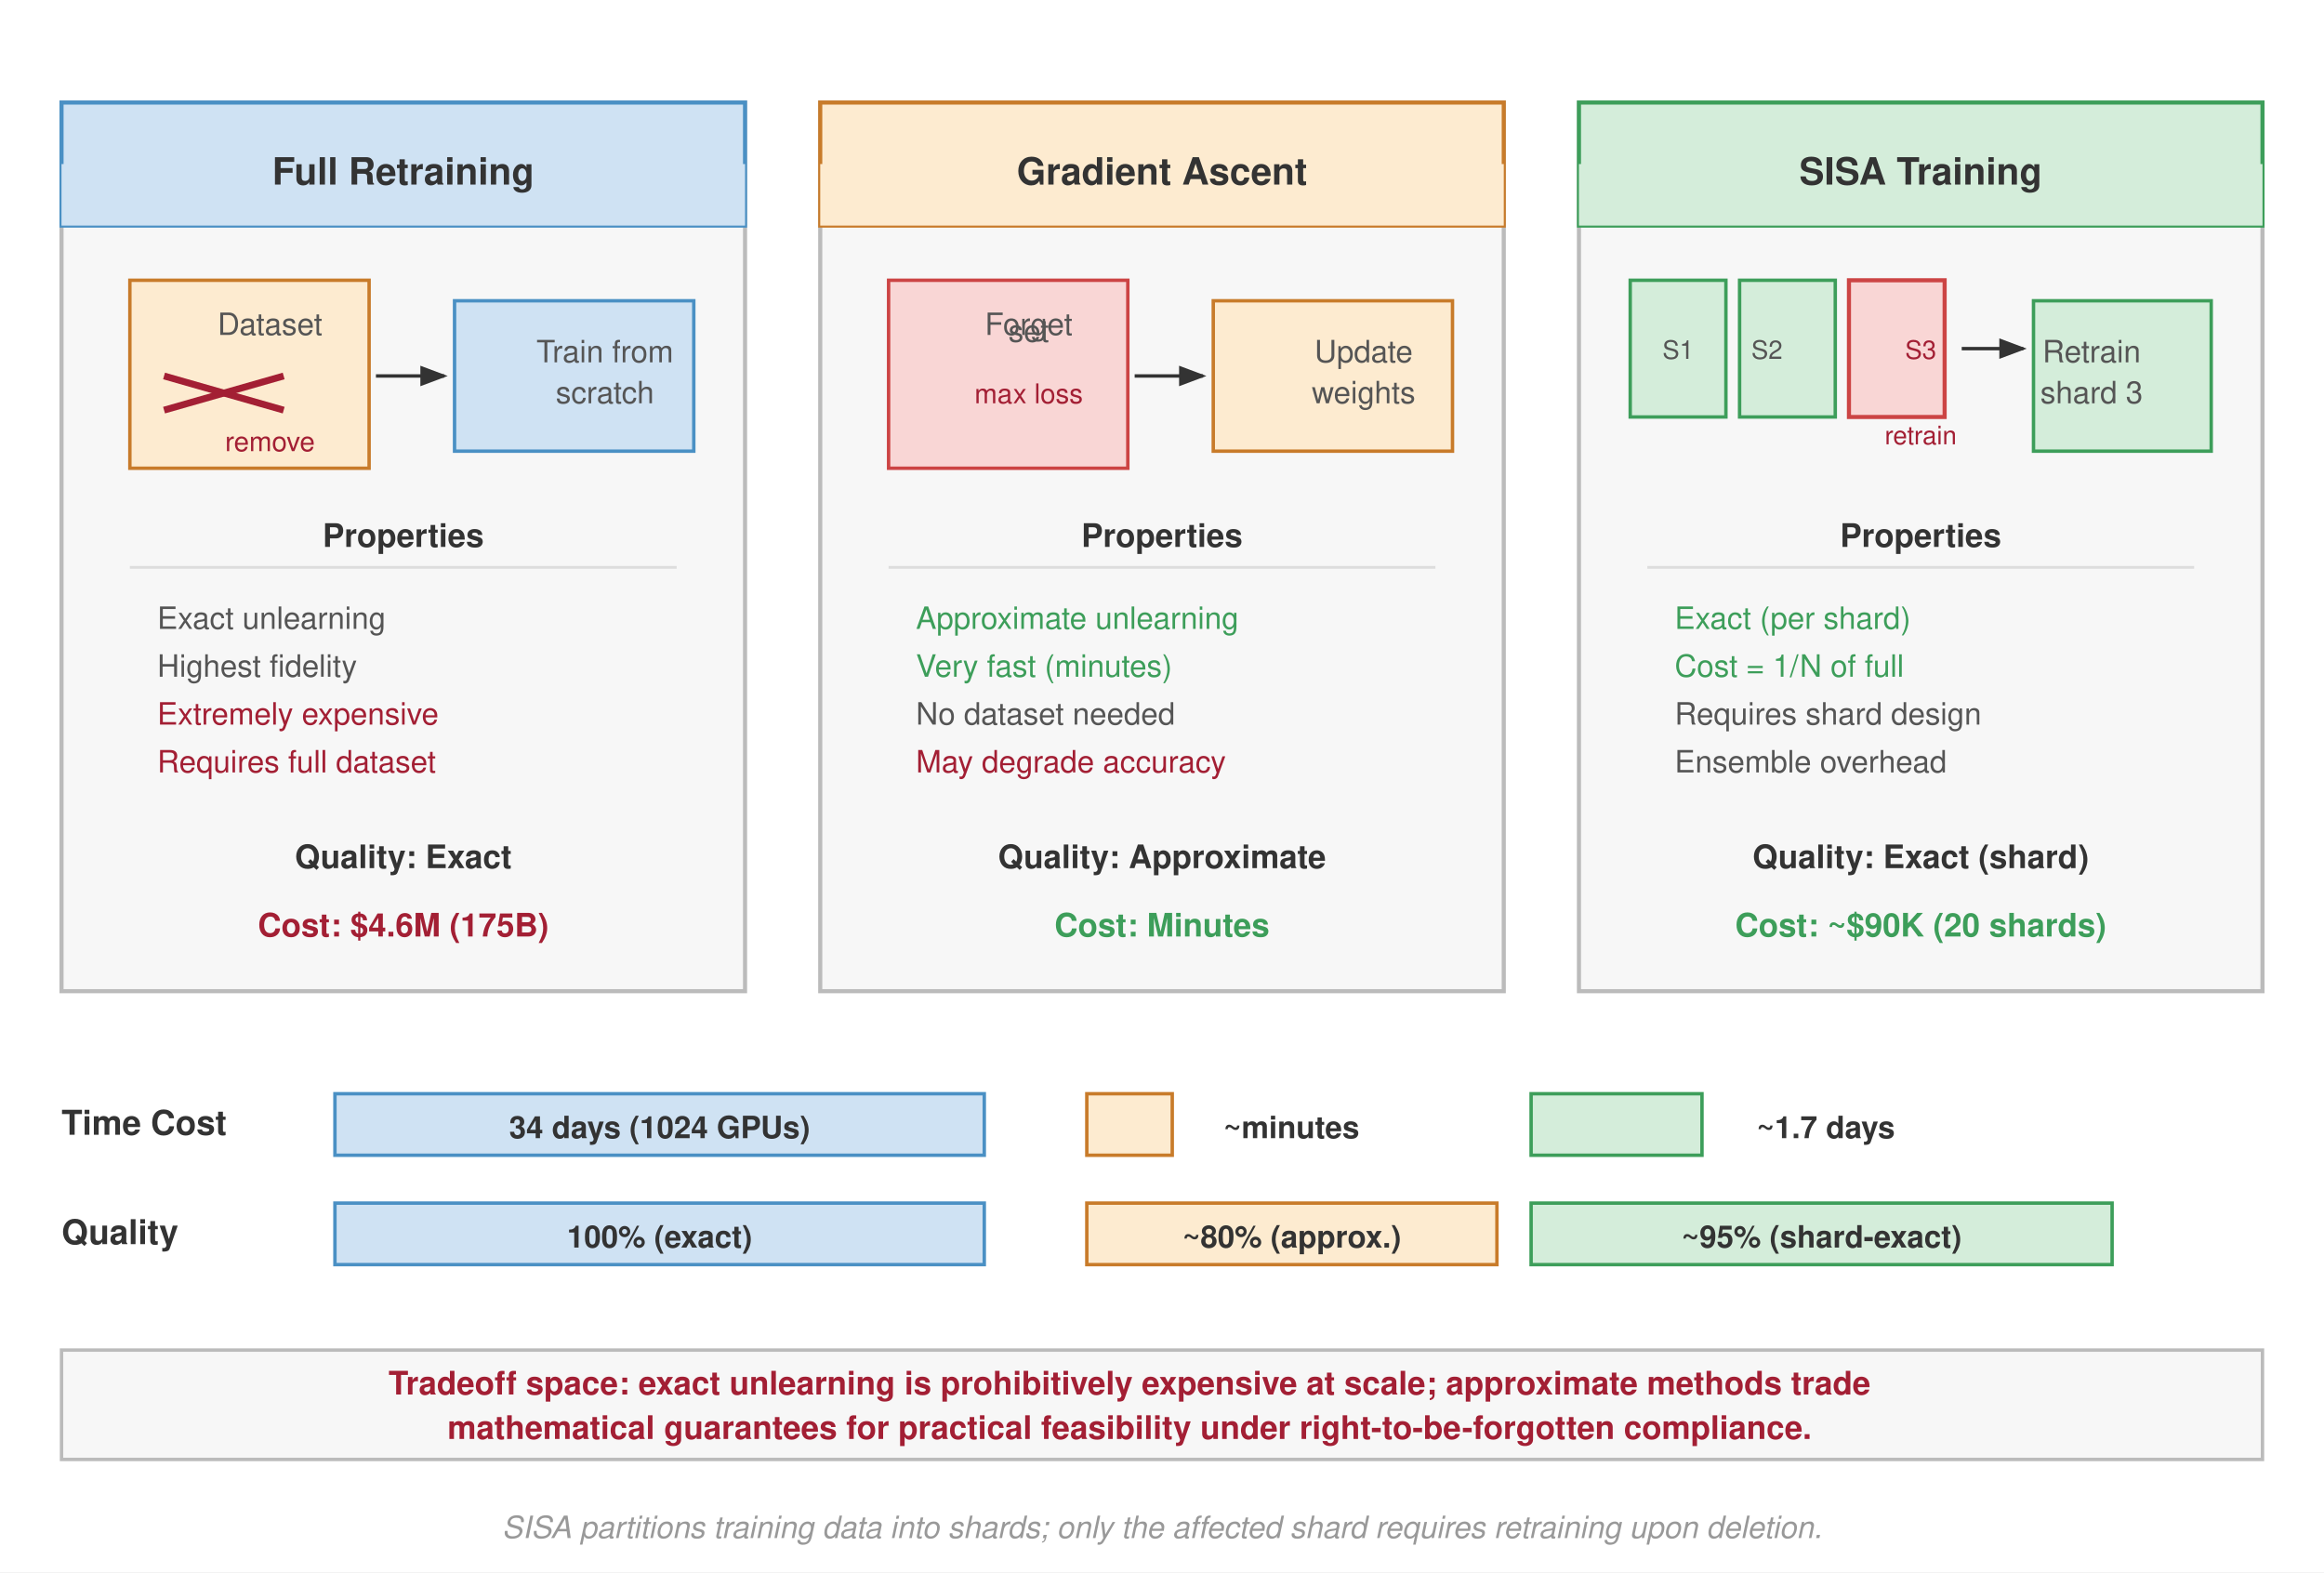
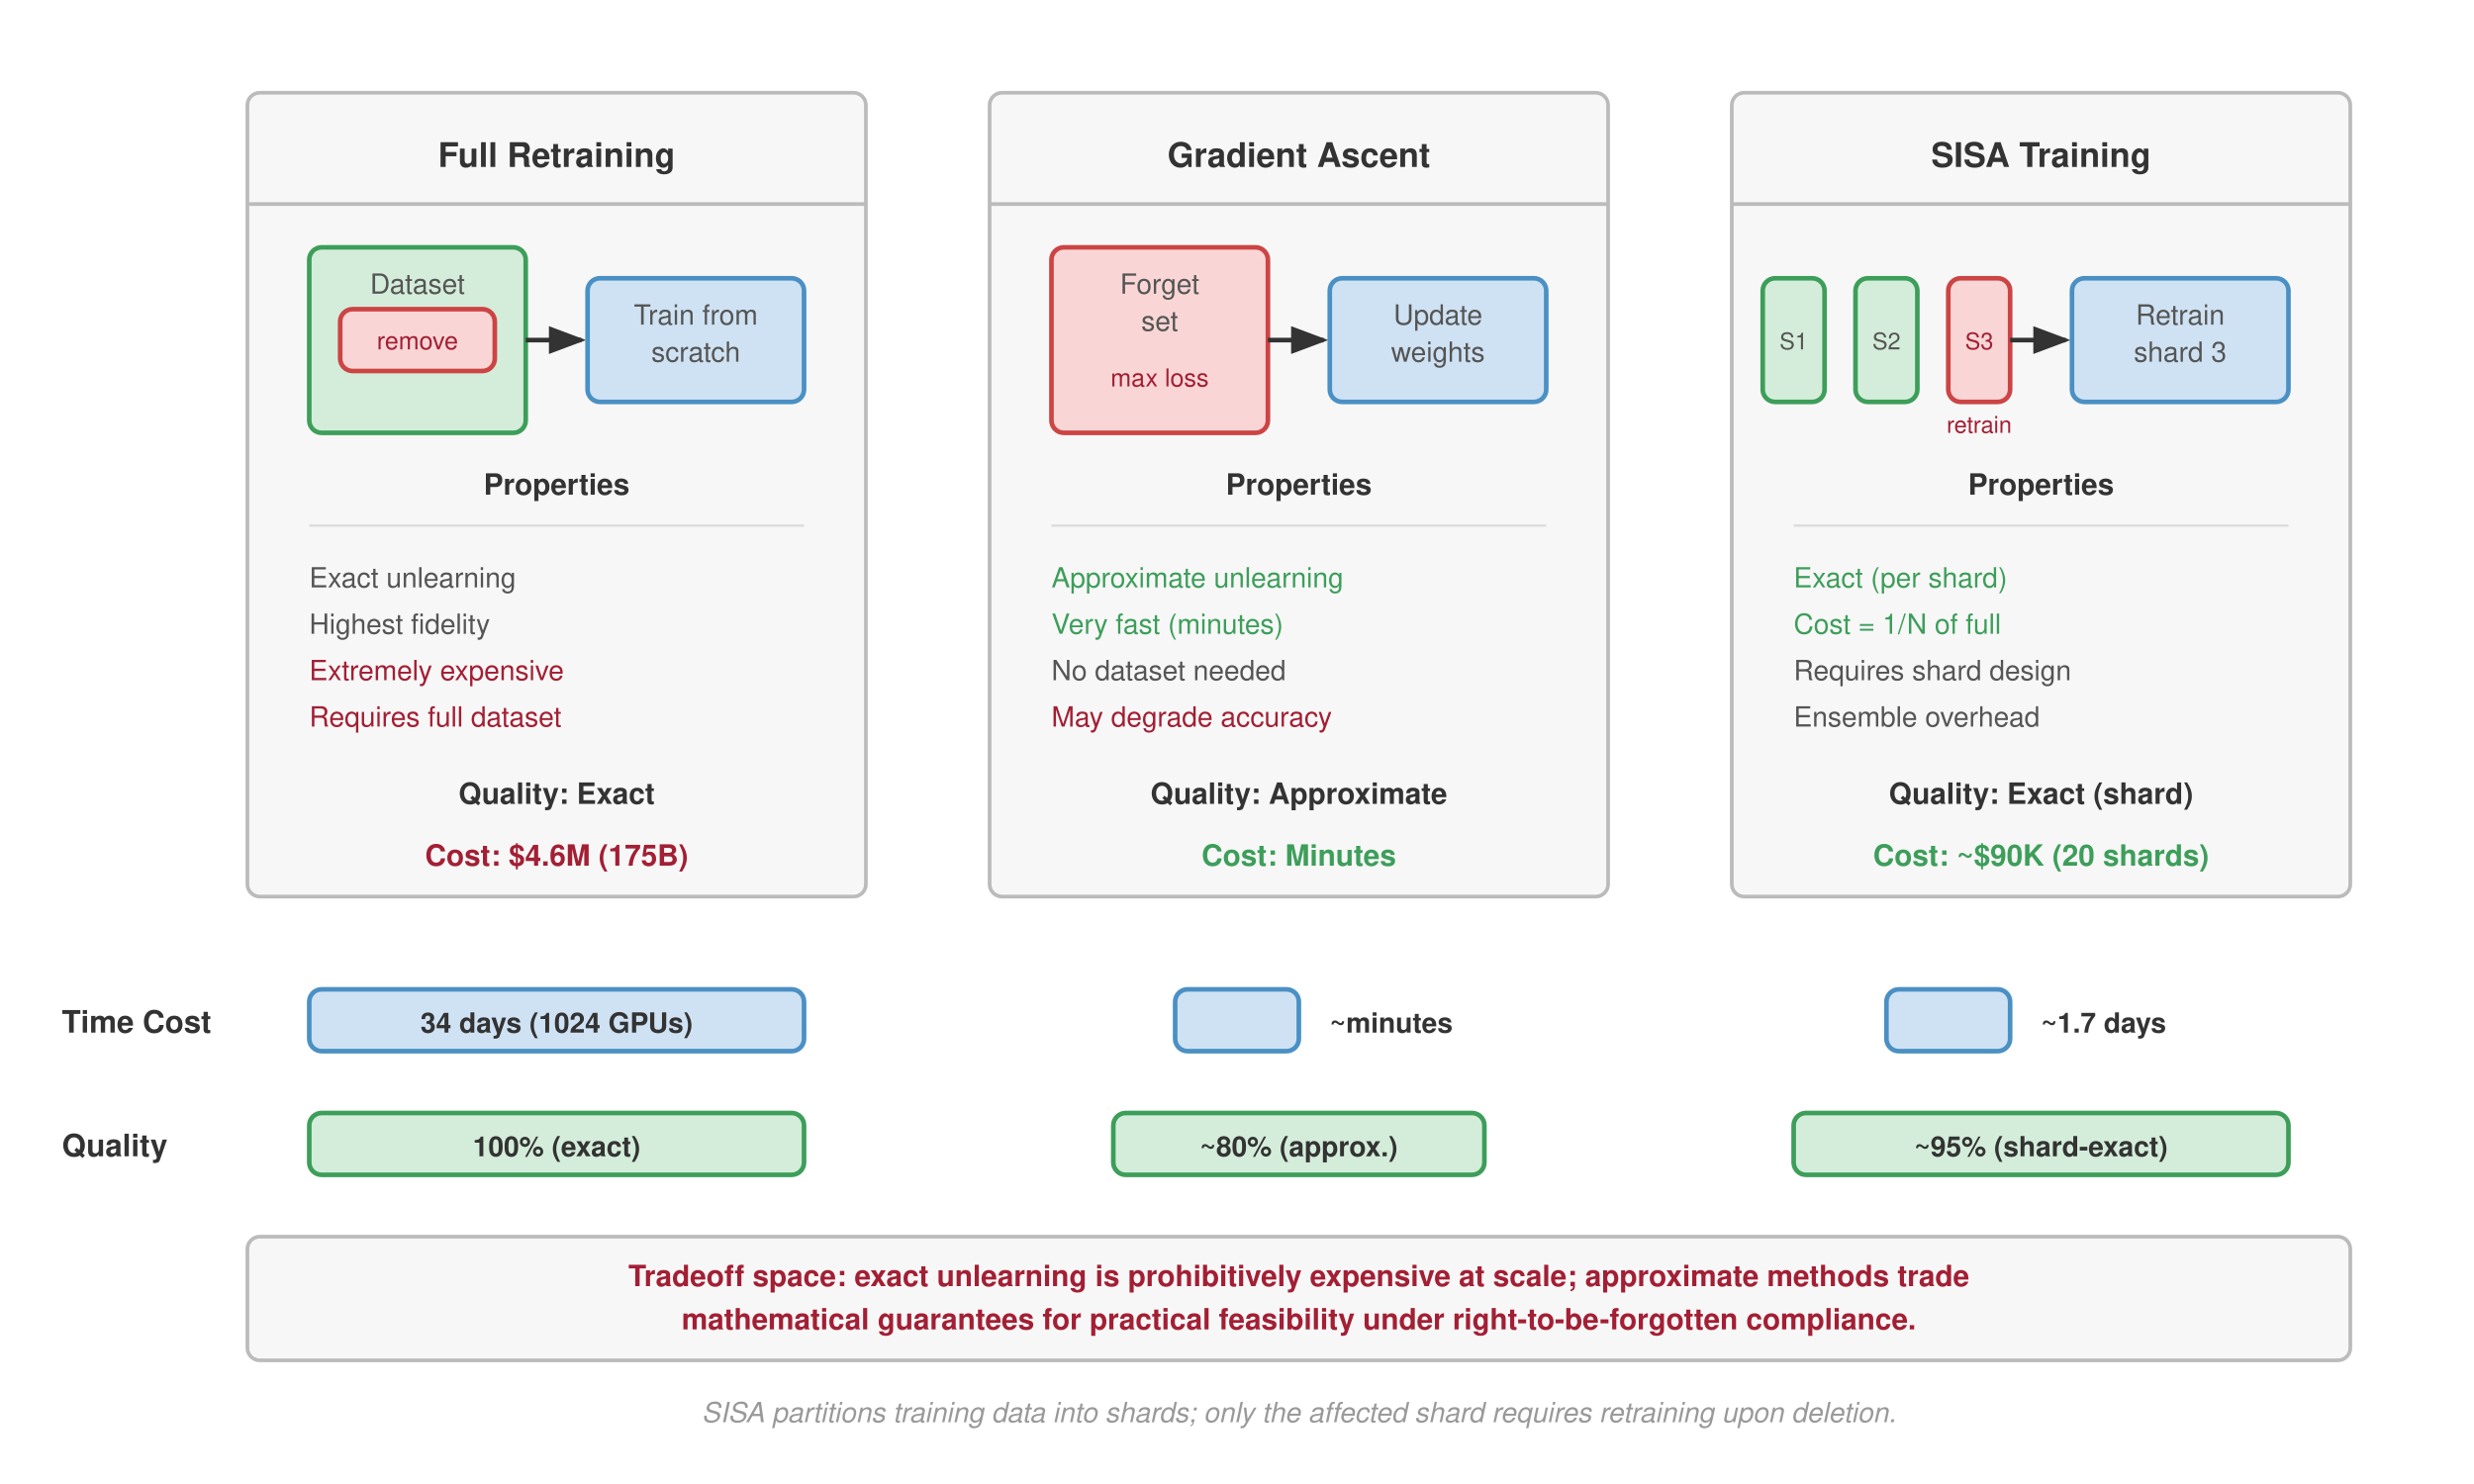
- <svg xmlns="http://www.w3.org/2000/svg" viewBox="0 0 680 460" font-family="Helvetica Neue, Helvetica, Arial, sans-serif">
+ <svg xmlns="http://www.w3.org/2000/svg" viewBox="0 0 800 480" font-family="Helvetica Neue, Helvetica, Arial, sans-serif">
  <defs>
    <marker id="arrow" markerWidth="8" markerHeight="6" refX="7" refY="3" orient="auto">
      <path d="M0,0 L8,3 L0,6 Z" fill="#333" />
    </marker>
  </defs>
-   <rect width="680" height="460" fill="#fff" />
-   <g transform="translate(18, 30)">
-     <rect x="0" y="0" width="200" height="260" fill="#f7f7f7" stroke="#bbb" stroke-width="1.2" />
-     <rect x="0" y="0" width="200" height="36" fill="#cfe2f3" stroke="#4a90c4" stroke-width="1.2" />
-     <rect x="0" y="18" width="200" height="18" fill="#cfe2f3" stroke="none" />
+   <rect width="800" height="480" fill="#fff" />
+   <g transform="translate(80, 30)">
+     <rect x="0" y="0" width="200" height="260" rx="4" fill="#f7f7f7" stroke="#bbb" stroke-width="1.2" />
+     <line x1="0" y1="36" x2="200" y2="36" stroke="#bbb" stroke-width="1.2" />
    <text x="100" y="24" font-size="11" font-weight="700" fill="#333" text-anchor="middle">Full Retraining</text>
-     <rect x="20" y="52" width="70" height="55" fill="#fdebd0" stroke="#c87b2a" stroke-width="1" />
-     <text x="61" y="68" font-size="9" fill="#555" text-anchor="middle">Dataset</text>
-     <line x1="30" y1="80" x2="65" y2="90" stroke="#a31f34" stroke-width="2" />
-     <line x1="30" y1="90" x2="65" y2="80" stroke="#a31f34" stroke-width="2" />
-     <text x="61" y="102" font-size="8" fill="#a31f34" text-anchor="middle">remove</text>
-     <line x1="92" y1="80" x2="112" y2="80" stroke="#333" stroke-width="1" marker-end="url(#arrow)" />
-     <rect x="115" y="58" width="70" height="44" fill="#cfe2f3" stroke="#4a90c4" stroke-width="1" />
-     <text x="159" y="76" font-size="9" fill="#555" text-anchor="middle">Train from</text>
-     <text x="159" y="88" font-size="9" fill="#555" text-anchor="middle">scratch</text>
+     <rect x="20" y="50" width="70" height="60" rx="4" fill="#d4edda" stroke="#3d9e5a" stroke-width="1.5" />
+     <text x="55" y="65" font-size="9" fill="#555" text-anchor="middle">Dataset</text>
+     <rect x="30" y="70" width="50" height="20" rx="4" fill="#f9d6d5" stroke="#c44" stroke-width="1.5" />
+     <text x="55" y="83" font-size="8" fill="#a31f34" text-anchor="middle">remove</text>
+     <line x1="90" y1="80" x2="108" y2="80" stroke="#333" stroke-width="1.5" marker-end="url(#arrow)" />
+     <rect x="110" y="60" width="70" height="40" rx="4" fill="#cfe2f3" stroke="#4a90c4" stroke-width="1.5" />
+     <text x="145" y="75" font-size="9" fill="#555" text-anchor="middle">Train from</text>
+     <text x="145" y="87" font-size="9" fill="#555" text-anchor="middle">scratch</text>
    <text x="100" y="130" font-size="9.5" font-weight="600" fill="#333" text-anchor="middle">Properties</text>
-     <line x1="20" y1="136" x2="180" y2="136" stroke="#ddd" stroke-width="0.8" />
-     <text x="28" y="154" font-size="9" fill="#555">Exact unlearning</text>
-     <text x="28" y="168" font-size="9" fill="#555">Highest fidelity</text>
-     <text x="28" y="182" font-size="9" fill="#a31f34">Extremely expensive</text>
-     <text x="28" y="196" font-size="9" fill="#a31f34">Requires full dataset</text>
-     <text x="100" y="224" font-size="9.5" font-weight="600" fill="#333" text-anchor="middle">Quality: Exact</text>
-     <text x="100" y="244" font-size="9.5" font-weight="600" fill="#a31f34" text-anchor="middle">Cost: $4.6M (175B)</text>
+     <line x1="20" y1="140" x2="180" y2="140" stroke="#ddd" stroke-width="0.8" />
+     <text x="20" y="160" font-size="9" fill="#555">Exact unlearning</text>
+     <text x="20" y="175" font-size="9" fill="#555">Highest fidelity</text>
+     <text x="20" y="190" font-size="9" fill="#a31f34">Extremely expensive</text>
+     <text x="20" y="205" font-size="9" fill="#a31f34">Requires full dataset</text>
+     <text x="100" y="230" font-size="9.5" font-weight="600" fill="#333" text-anchor="middle">Quality: Exact</text>
+     <text x="100" y="250" font-size="9.5" font-weight="600" fill="#a31f34" text-anchor="middle">Cost: $4.6M (175B)</text>
  </g>
-   <g transform="translate(240, 30)">
-     <rect x="0" y="0" width="200" height="260" fill="#f7f7f7" stroke="#bbb" stroke-width="1.2" />
-     <rect x="0" y="0" width="200" height="36" fill="#fdebd0" stroke="#c87b2a" stroke-width="1.2" />
-     <rect x="0" y="18" width="200" height="18" fill="#fdebd0" stroke="none" />
+   <g transform="translate(320, 30)">
+     <rect x="0" y="0" width="200" height="260" rx="4" fill="#f7f7f7" stroke="#bbb" stroke-width="1.2" />
+     <line x1="0" y1="36" x2="200" y2="36" stroke="#bbb" stroke-width="1.2" />
    <text x="100" y="24" font-size="11" font-weight="700" fill="#333" text-anchor="middle">Gradient Ascent</text>
-     <rect x="20" y="52" width="70" height="55" fill="#f9d6d5" stroke="#c44" stroke-width="1" />
-     <text x="61" y="68" font-size="9" fill="#555" text-anchor="middle">Forget</text>
-     <text x="61" y="70.0" font-size="9" fill="#555" text-anchor="middle">set</text>
-     <text x="61" y="88.0" font-size="8" fill="#a31f34" text-anchor="middle">max loss</text>
-     <line x1="92" y1="80" x2="112" y2="80" stroke="#333" stroke-width="1" marker-end="url(#arrow)" />
-     <rect x="115" y="58" width="70" height="44" fill="#fdebd0" stroke="#c87b2a" stroke-width="1" />
-     <text x="159" y="76" font-size="9" fill="#555" text-anchor="middle">Update</text>
-     <text x="159" y="88" font-size="9" fill="#555" text-anchor="middle">weights</text>
+     <rect x="20" y="50" width="70" height="60" rx="4" fill="#f9d6d5" stroke="#c44" stroke-width="1.5" />
+     <text x="55" y="65" font-size="9" fill="#555" text-anchor="middle">Forget</text>
+     <text x="55" y="77" font-size="9" fill="#555" text-anchor="middle">set</text>
+     <text x="55" y="95" font-size="8" fill="#a31f34" text-anchor="middle">max loss</text>
+     <line x1="90" y1="80" x2="108" y2="80" stroke="#333" stroke-width="1.5" marker-end="url(#arrow)" />
+     <rect x="110" y="60" width="70" height="40" rx="4" fill="#cfe2f3" stroke="#4a90c4" stroke-width="1.5" />
+     <text x="145" y="75" font-size="9" fill="#555" text-anchor="middle">Update</text>
+     <text x="145" y="87" font-size="9" fill="#555" text-anchor="middle">weights</text>
    <text x="100" y="130" font-size="9.5" font-weight="600" fill="#333" text-anchor="middle">Properties</text>
-     <line x1="20" y1="136" x2="180" y2="136" stroke="#ddd" stroke-width="0.8" />
-     <text x="28" y="154" font-size="9" fill="#3d9e5a">Approximate unlearning</text>
-     <text x="28" y="168" font-size="9" fill="#3d9e5a">Very fast (minutes)</text>
-     <text x="28" y="182" font-size="9" fill="#555">No dataset needed</text>
-     <text x="28" y="196" font-size="9" fill="#a31f34">May degrade accuracy</text>
-     <text x="100" y="224" font-size="9.5" font-weight="600" fill="#333" text-anchor="middle">Quality: Approximate</text>
-     <text x="100" y="244" font-size="9.5" font-weight="600" fill="#3d9e5a" text-anchor="middle">Cost: Minutes</text>
+     <line x1="20" y1="140" x2="180" y2="140" stroke="#ddd" stroke-width="0.8" />
+     <text x="20" y="160" font-size="9" fill="#3d9e5a">Approximate unlearning</text>
+     <text x="20" y="175" font-size="9" fill="#3d9e5a">Very fast (minutes)</text>
+     <text x="20" y="190" font-size="9" fill="#555">No dataset needed</text>
+     <text x="20" y="205" font-size="9" fill="#a31f34">May degrade accuracy</text>
+     <text x="100" y="230" font-size="9.5" font-weight="600" fill="#333" text-anchor="middle">Quality: Approximate</text>
+     <text x="100" y="250" font-size="9.5" font-weight="600" fill="#3d9e5a" text-anchor="middle">Cost: Minutes</text>
  </g>
-   <g transform="translate(462, 30)">
-     <rect x="0" y="0" width="200" height="260" fill="#f7f7f7" stroke="#bbb" stroke-width="1.2" />
-     <rect x="0" y="0" width="200" height="36" fill="#d4edda" stroke="#3d9e5a" stroke-width="1.2" />
-     <rect x="0" y="18" width="200" height="18" fill="#d4edda" stroke="none" />
+   <g transform="translate(560, 30)">
+     <rect x="0" y="0" width="200" height="260" rx="4" fill="#f7f7f7" stroke="#bbb" stroke-width="1.2" />
+     <line x1="0" y1="36" x2="200" y2="36" stroke="#bbb" stroke-width="1.2" />
    <text x="100" y="24" font-size="11" font-weight="700" fill="#333" text-anchor="middle">SISA Training</text>
-     <rect x="15" y="52" width="28" height="40" fill="#d4edda" stroke="#3d9e5a" stroke-width="1" />
-     <text x="29" y="75" font-size="7.5" fill="#555" text-anchor="middle">S1</text>
-     <rect x="47" y="52" width="28" height="40" fill="#d4edda" stroke="#3d9e5a" stroke-width="1" />
-     <text x="55" y="75" font-size="7.5" fill="#555" text-anchor="middle">S2</text>
-     <rect x="79" y="52" width="28" height="40" fill="#f9d6d5" stroke="#c44" stroke-width="1.2" />
-     <text x="100" y="75" font-size="7.5" fill="#a31f34" text-anchor="middle">S3</text>
-     <text x="100" y="100" font-size="7.5" fill="#a31f34" text-anchor="middle">retrain</text>
-     <line x1="112" y1="72" x2="130" y2="72" stroke="#333" stroke-width="1" marker-end="url(#arrow)" />
-     <rect x="133" y="58" width="52" height="44" fill="#d4edda" stroke="#3d9e5a" stroke-width="1" />
-     <text x="150" y="76" font-size="9" fill="#555" text-anchor="middle">Retrain</text>
-     <text x="150" y="88" font-size="9" fill="#555" text-anchor="middle">shard 3</text>
+     <rect x="10" y="60" width="20" height="40" rx="4" fill="#d4edda" stroke="#3d9e5a" stroke-width="1.5" />
+     <text x="20" y="83" font-size="7.5" fill="#555" text-anchor="middle">S1</text>
+     <rect x="40" y="60" width="20" height="40" rx="4" fill="#d4edda" stroke="#3d9e5a" stroke-width="1.5" />
+     <text x="50" y="83" font-size="7.5" fill="#555" text-anchor="middle">S2</text>
+     <rect x="70" y="60" width="20" height="40" rx="4" fill="#f9d6d5" stroke="#c44" stroke-width="1.5" />
+     <text x="80" y="83" font-size="7.5" fill="#a31f34" text-anchor="middle">S3</text>
+     <text x="80" y="110" font-size="7.5" fill="#a31f34" text-anchor="middle">retrain</text>
+     <line x1="90" y1="80" x2="108" y2="80" stroke="#333" stroke-width="1.5" marker-end="url(#arrow)" />
+     <rect x="110" y="60" width="70" height="40" rx="4" fill="#cfe2f3" stroke="#4a90c4" stroke-width="1.5" />
+     <text x="145" y="75" font-size="9" fill="#555" text-anchor="middle">Retrain</text>
+     <text x="145" y="87" font-size="9" fill="#555" text-anchor="middle">shard 3</text>
    <text x="100" y="130" font-size="9.5" font-weight="600" fill="#333" text-anchor="middle">Properties</text>
-     <line x1="20" y1="136" x2="180" y2="136" stroke="#ddd" stroke-width="0.8" />
-     <text x="28" y="154" font-size="9" fill="#3d9e5a">Exact (per shard)</text>
-     <text x="28" y="168" font-size="9" fill="#3d9e5a">Cost = 1/N of full</text>
-     <text x="28" y="182" font-size="9" fill="#555">Requires shard design</text>
-     <text x="28" y="196" font-size="9" fill="#555">Ensemble overhead</text>
-     <text x="100" y="224" font-size="9.5" font-weight="600" fill="#333" text-anchor="middle">Quality: Exact (shard)</text>
-     <text x="100" y="244" font-size="9.5" font-weight="600" fill="#3d9e5a" text-anchor="middle">Cost: ~$90K (20 shards)</text>
+     <line x1="20" y1="140" x2="180" y2="140" stroke="#ddd" stroke-width="0.8" />
+     <text x="20" y="160" font-size="9" fill="#3d9e5a">Exact (per shard)</text>
+     <text x="20" y="175" font-size="9" fill="#3d9e5a">Cost = 1/N of full</text>
+     <text x="20" y="190" font-size="9" fill="#555">Requires shard design</text>
+     <text x="20" y="205" font-size="9" fill="#555">Ensemble overhead</text>
+     <text x="100" y="230" font-size="9.5" font-weight="600" fill="#333" text-anchor="middle">Quality: Exact (shard)</text>
+     <text x="100" y="250" font-size="9.5" font-weight="600" fill="#3d9e5a" text-anchor="middle">Cost: ~$90K (20 shards)</text>
  </g>
-   <g transform="translate(18, 320)">
-     <text x="0" y="12" font-size="10" font-weight="700" fill="#333">Time Cost</text>
-     <rect x="80" y="0" width="190" height="18" fill="#cfe2f3" stroke="#4a90c4" stroke-width="1" />
-     <text x="175" y="13" font-size="9" font-weight="600" fill="#333" text-anchor="middle">34 days (1024 GPUs)</text>
-     <rect x="300" y="0" width="25" height="18" fill="#fdebd0" stroke="#c87b2a" stroke-width="1" />
-     <text x="340" y="13" font-size="9" font-weight="600" fill="#333">~minutes</text>
-     <rect x="430" y="0" width="50" height="18" fill="#d4edda" stroke="#3d9e5a" stroke-width="1" />
-     <text x="496" y="13" font-size="9" font-weight="600" fill="#333">~1.7 days</text>
+   <g transform="translate(0, 320)">
+     <text x="20" y="14" font-size="10" font-weight="700" fill="#333">Time Cost</text>
+     <rect x="100" y="0" width="160" height="20" rx="4" fill="#cfe2f3" stroke="#4a90c4" stroke-width="1.5" />
+     <text x="180" y="14" font-size="9" font-weight="600" fill="#333" text-anchor="middle">34 days (1024 GPUs)</text>
+     <rect x="380" y="0" width="40" height="20" rx="4" fill="#cfe2f3" stroke="#4a90c4" stroke-width="1.5" />
+     <text x="430" y="14" font-size="9" font-weight="600" fill="#333" text-anchor="start">~minutes</text>
+     <rect x="610" y="0" width="40" height="20" rx="4" fill="#cfe2f3" stroke="#4a90c4" stroke-width="1.5" />
+     <text x="660" y="14" font-size="9" font-weight="600" fill="#333" text-anchor="start">~1.7 days</text>
  </g>
-   <g transform="translate(18, 352)">
-     <text x="0" y="12" font-size="10" font-weight="700" fill="#333">Quality</text>
-     <rect x="80" y="0" width="190" height="18" fill="#cfe2f3" stroke="#4a90c4" stroke-width="1" />
-     <text x="175" y="13" font-size="9" font-weight="600" fill="#333" text-anchor="middle">100% (exact)</text>
-     <rect x="300" y="0" width="120" height="18" fill="#fdebd0" stroke="#c87b2a" stroke-width="1" />
-     <text x="360" y="13" font-size="9" font-weight="600" fill="#333" text-anchor="middle">~80% (approx.)</text>
-     <rect x="430" y="0" width="170" height="18" fill="#d4edda" stroke="#3d9e5a" stroke-width="1" />
-     <text x="515" y="13" font-size="9" font-weight="600" fill="#333" text-anchor="middle">~95% (shard-exact)</text>
+   <g transform="translate(0, 360)">
+     <text x="20" y="14" font-size="10" font-weight="700" fill="#333">Quality</text>
+     <rect x="100" y="0" width="160" height="20" rx="4" fill="#d4edda" stroke="#3d9e5a" stroke-width="1.5" />
+     <text x="180" y="14" font-size="9" font-weight="600" fill="#333" text-anchor="middle">100% (exact)</text>
+     <rect x="360" y="0" width="120" height="20" rx="4" fill="#d4edda" stroke="#3d9e5a" stroke-width="1.5" />
+     <text x="420" y="14" font-size="9" font-weight="600" fill="#333" text-anchor="middle">~80% (approx.)</text>
+     <rect x="580" y="0" width="160" height="20" rx="4" fill="#d4edda" stroke="#3d9e5a" stroke-width="1.5" />
+     <text x="660" y="14" font-size="9" font-weight="600" fill="#333" text-anchor="middle">~95% (shard-exact)</text>
  </g>
-   <g transform="translate(18, 395)">
-     <rect x="0" y="0" width="644" height="32" fill="#f7f7f7" stroke="#bbb" stroke-width="1" />
-     <text x="312.5" y="13" font-size="9.5" font-weight="600" fill="#a31f34" text-anchor="middle">Tradeoff space: exact unlearning is prohibitively expensive at scale; approximate methods trade</text>
-     <text x="312.5" y="26" font-size="9.5" font-weight="600" fill="#a31f34" text-anchor="middle">mathematical guarantees for practical feasibility under right-to-be-forgotten compliance.</text>
+   <g transform="translate(80, 400)">
+     <rect x="0" y="0" width="680" height="40" rx="4" fill="#f7f7f7" stroke="#bbb" stroke-width="1.2" />
+     <text x="340" y="16" font-size="9.5" font-weight="600" fill="#a31f34" text-anchor="middle">Tradeoff space: exact unlearning is prohibitively expensive at scale; approximate methods trade</text>
+     <text x="340" y="30" font-size="9.5" font-weight="600" fill="#a31f34" text-anchor="middle">mathematical guarantees for practical feasibility under right-to-be-forgotten compliance.</text>
  </g>
-   <text x="340" y="450" font-size="9" fill="#999" text-anchor="middle" font-style="italic">SISA partitions training data into shards; only the affected shard requires retraining upon deletion.</text>
+   <text x="420" y="460" font-size="9" fill="#999" text-anchor="middle" font-style="italic">SISA partitions training data into shards; only the affected shard requires retraining upon deletion.</text>
</svg>
